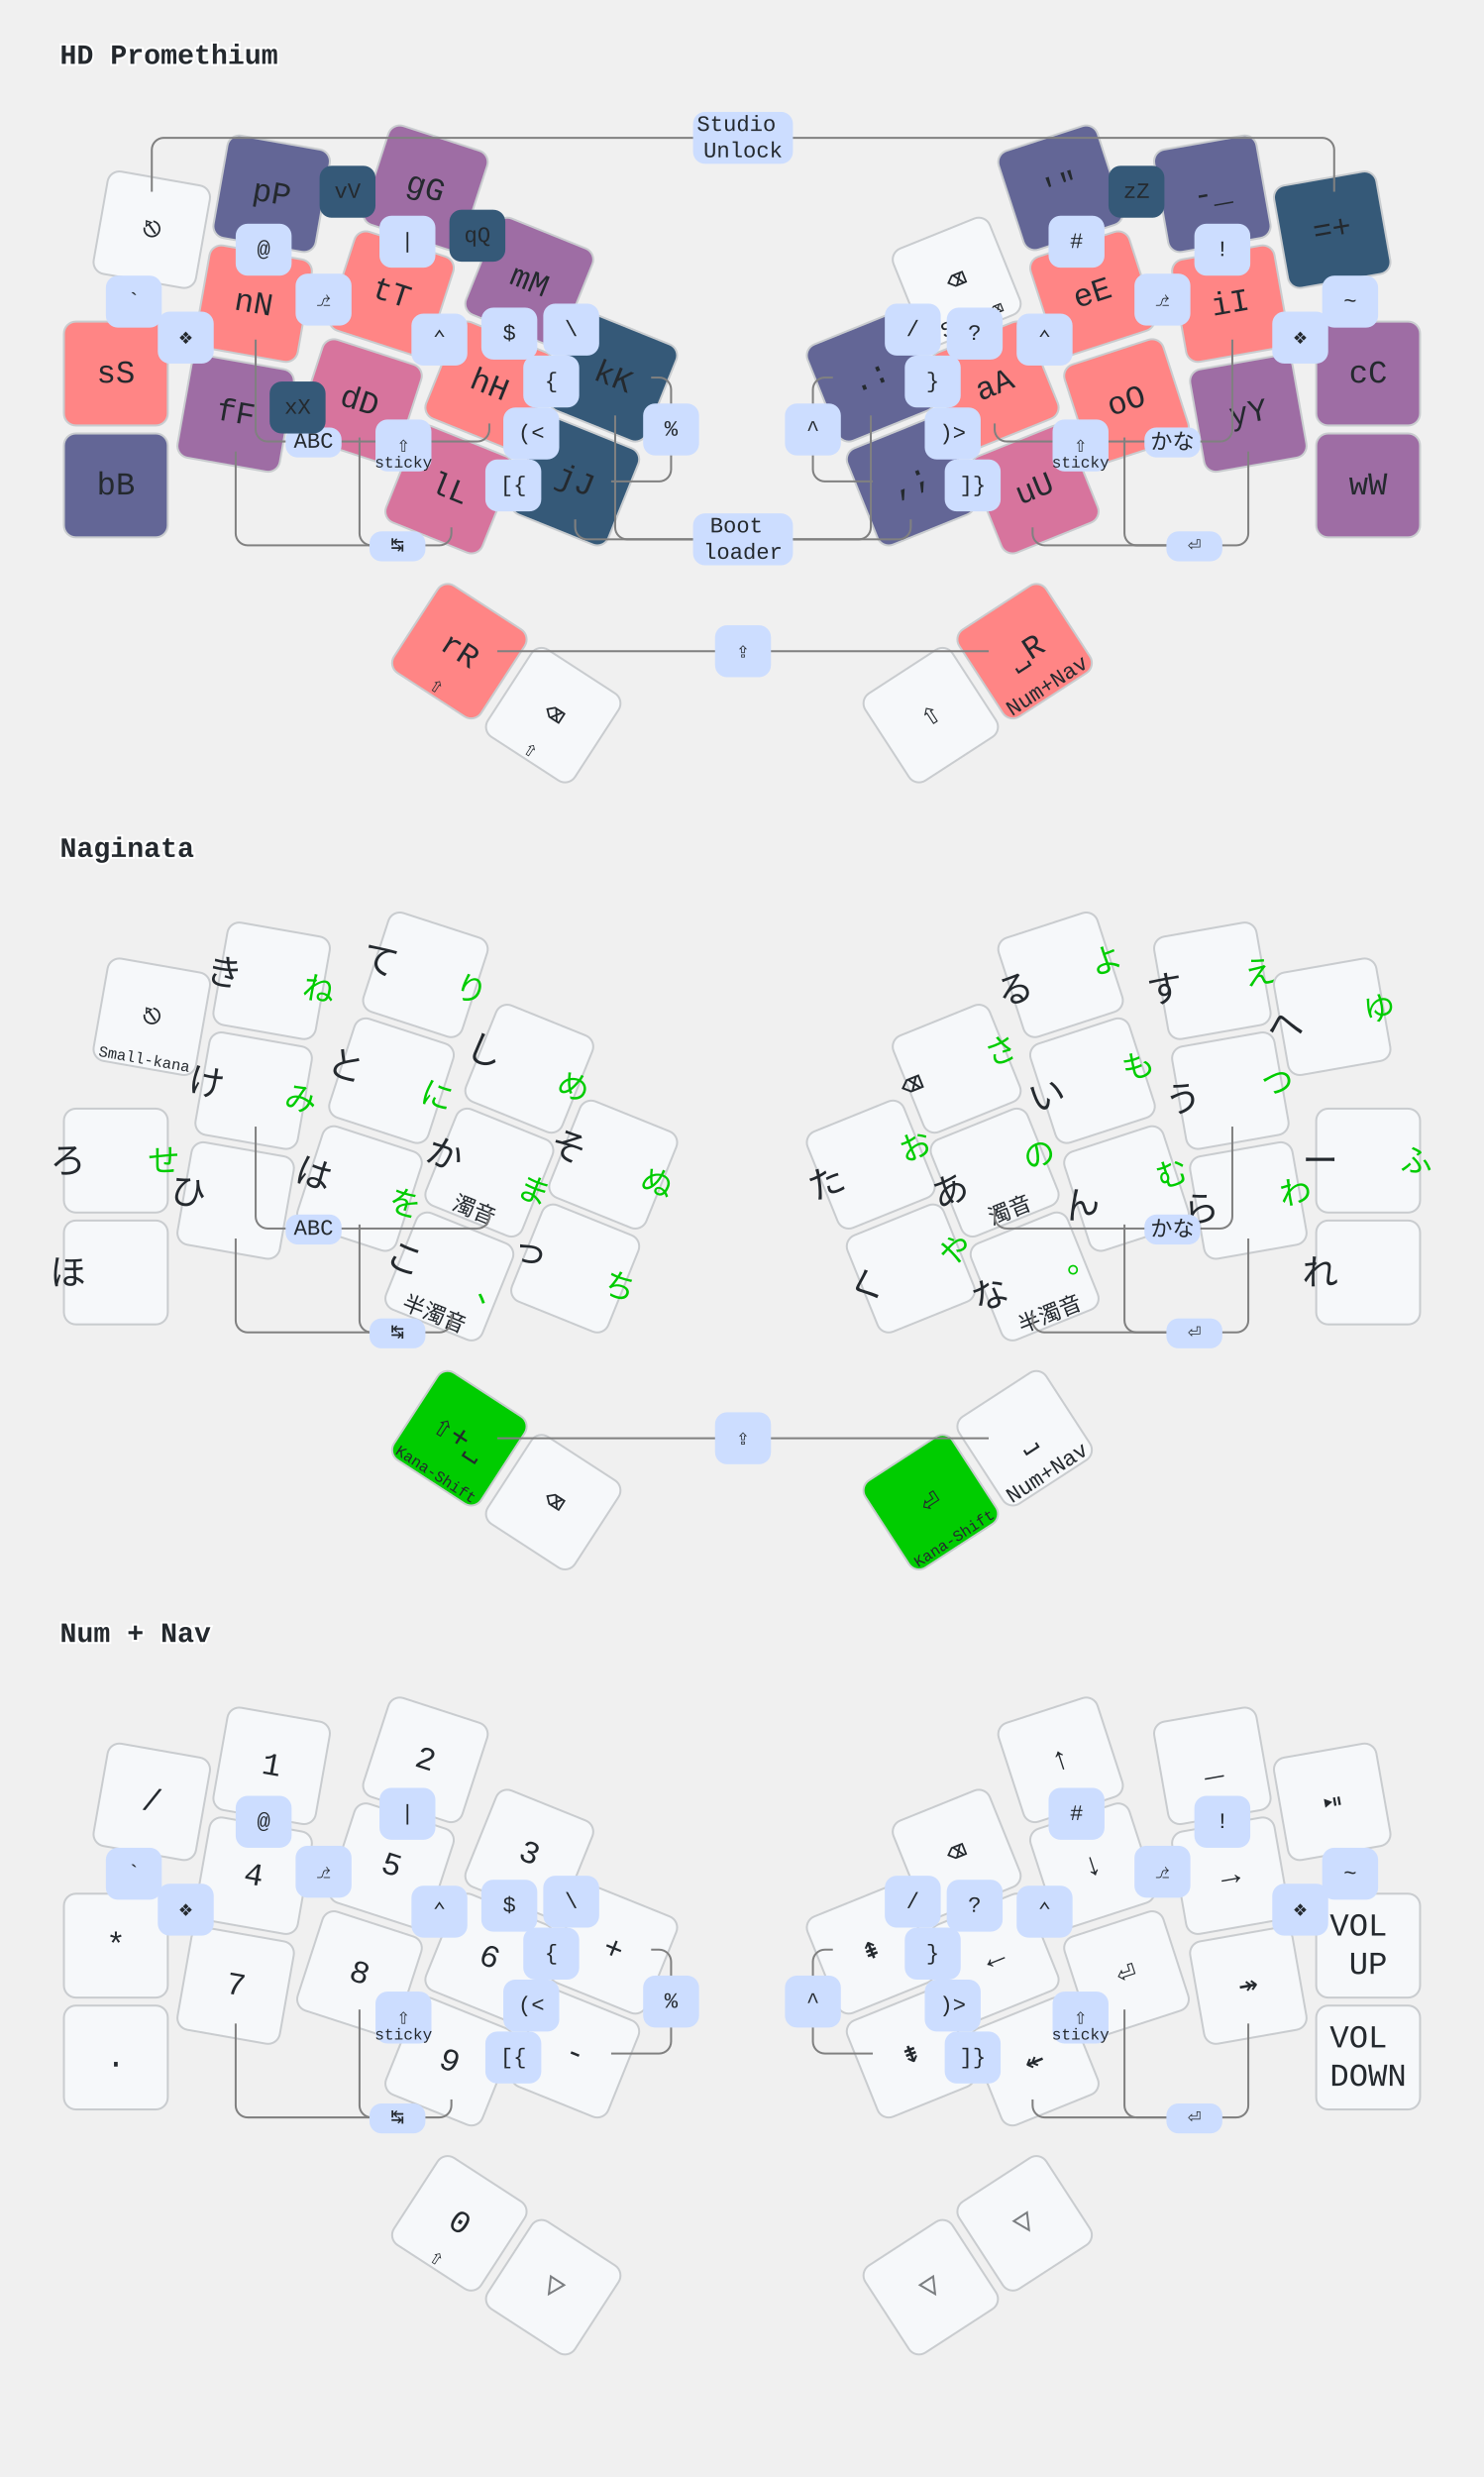
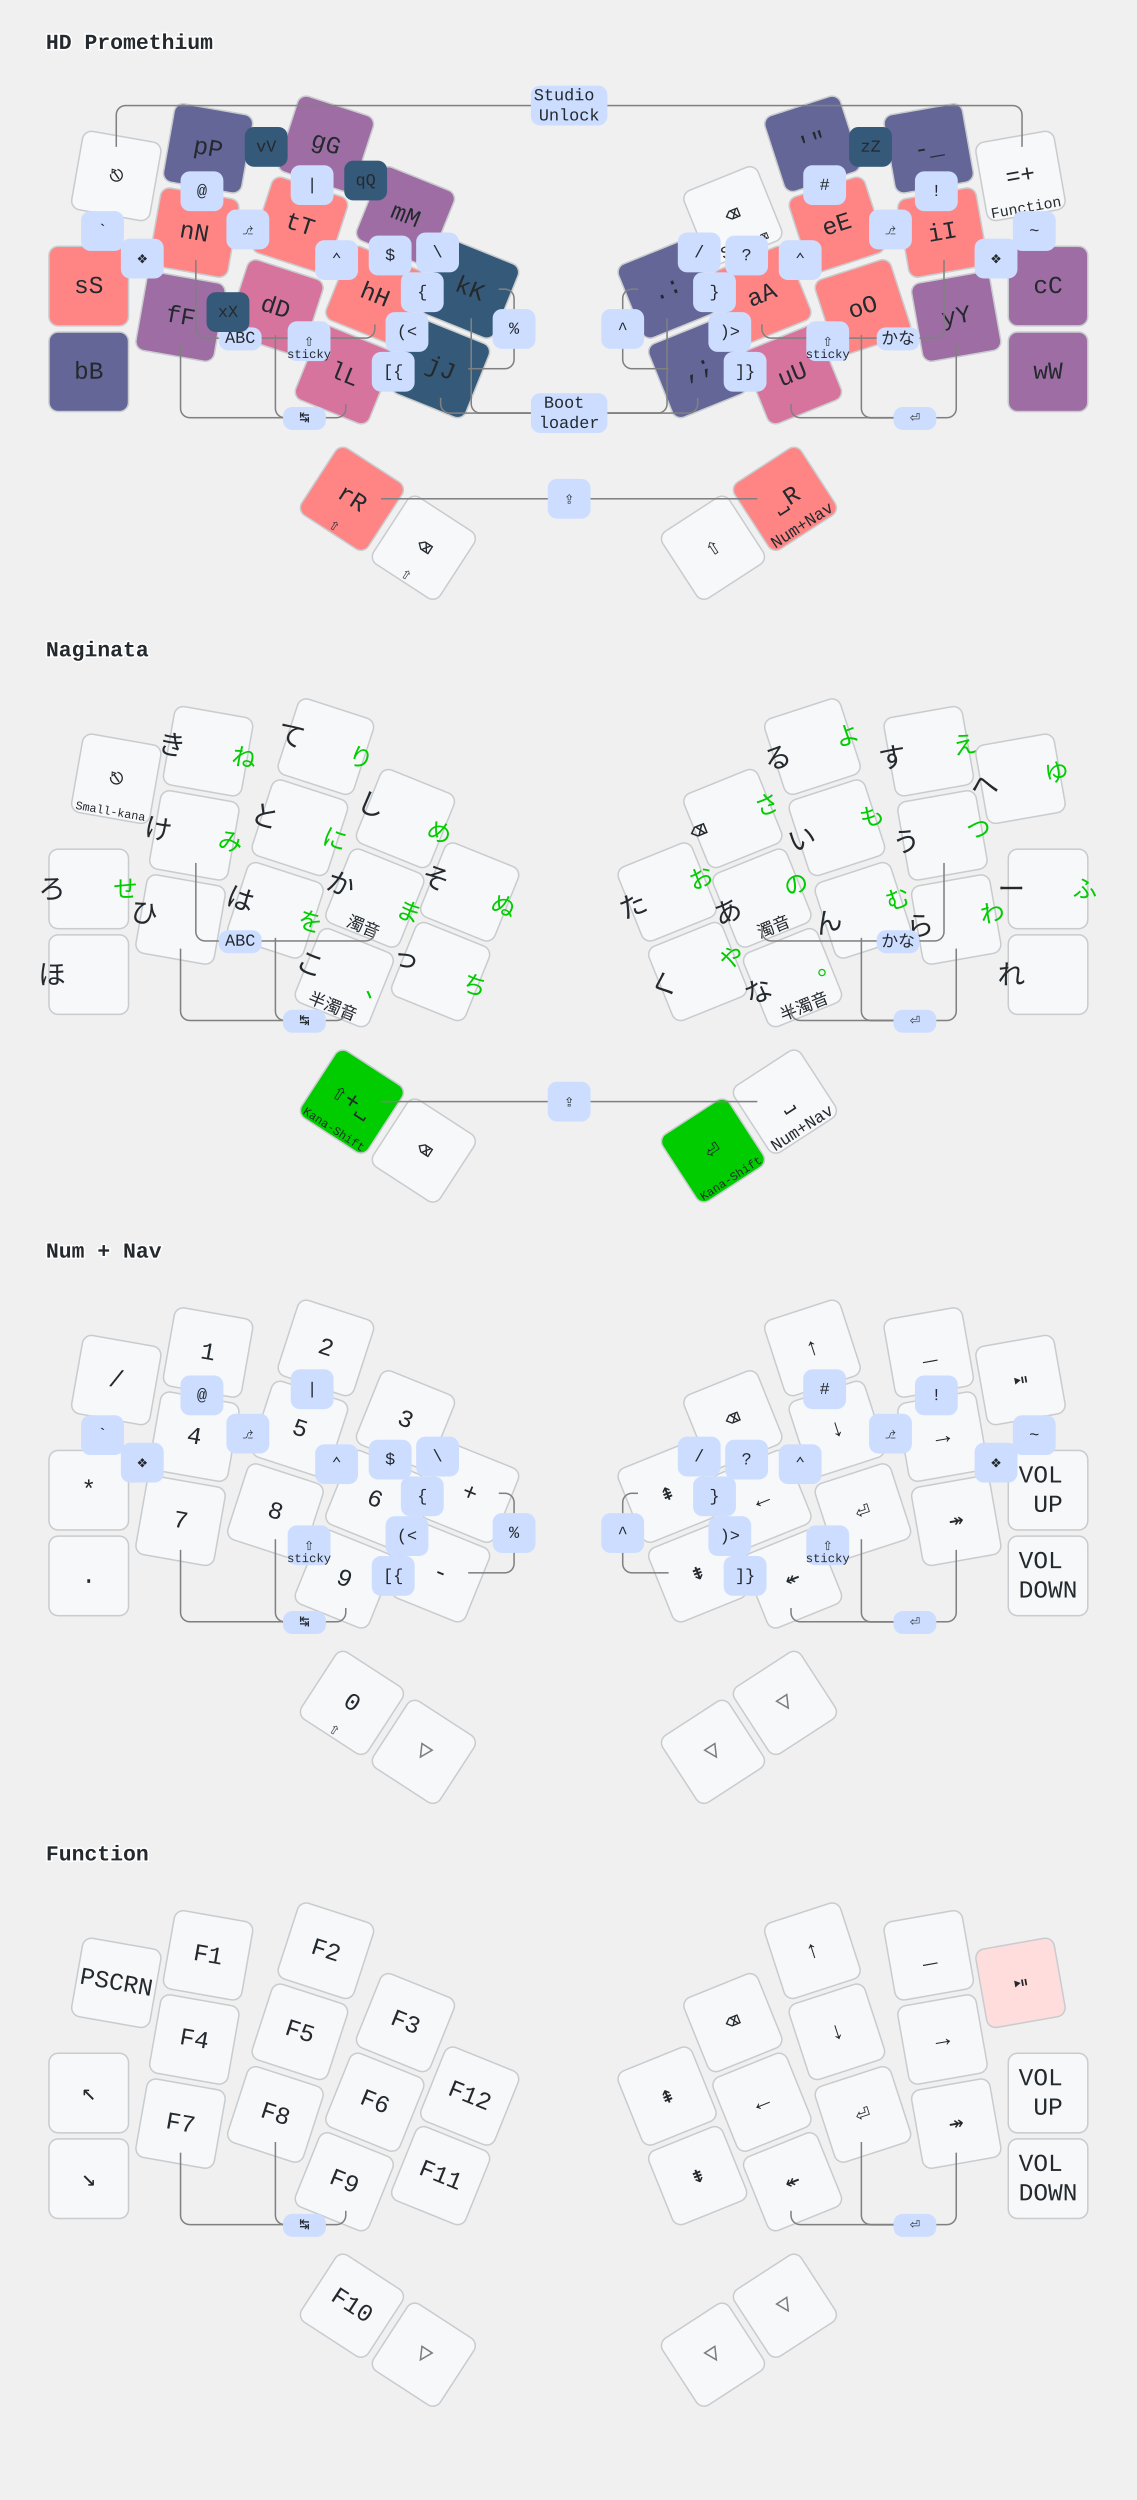
- <svg xmlns="http://www.w3.org/2000/svg" width="743" height="1240" viewBox="0 0 743 1240" class="keymap">
+ <svg xmlns="http://www.w3.org/2000/svg" width="743" height="1634" viewBox="0 0 743 1634" class="keymap">
  <style>/* inherit to force styles through use tags*/
svg path {
    fill: inherit;
}
/* font and background color specifications */
svg.keymap {
    font-family: SFMono-Regular,Consolas,Liberation Mono,Menlo,monospace;
    font-size: 14px;
    font-kerning: normal;
    text-rendering: optimizeLegibility;
    fill: #24292e;
}

/* default key styling */
rect.key {
    fill: #f6f8fa;
    stroke: #c9cccf;
    stroke-width: 1;
}

/* color accent for combo boxes */
rect.combo {
    fill: #cdf;
}

/* color accent for held keys */
rect.held, rect.combo.held {
    fill: #fdd;
}

/* color accent for ghost (optional) keys */
rect.ghost, rect.combo.ghost {
    stroke-dasharray: 4, 4;
    stroke-width: 2;
}

text {
    text-anchor: middle;
    dominant-baseline: middle;
}

/* styling for layer labels */
text.label {
    font-weight: bold;
    text-anchor: start;
    stroke: white;
    stroke-width: 2;
    paint-order: stroke;
}

text.tap {
    font-size: 16px;
}

/* styling for combo tap, and key hold/shifted label text */
text.combo, text.hold, text.shifted {
    font-size: 11px;
}

text.hold {
    text-anchor: middle;
    dominant-baseline: auto;
}

text.shifted {
    text-anchor: middle;
    dominant-baseline: hanging;
}

/* styling for hold/shifted label text in combo box */
text.combo.hold, text.combo.shifted {
    font-size: 8px;
}

/* lighter symbol for transparent keys */
text.trans {
    fill: #7b7e81;
}

/* styling for combo dendrons */
path.combo {
    stroke-width: 1;
    stroke: gray;
    fill: none;
}

/* Start Tabler Icons Cleanup */
/* cannot use height/width with glyphs */
.icon-tabler &gt; path {
    fill: inherit;
    stroke: inherit;
}
/* hide tabler's default box */
.icon-tabler &gt; path[stroke="none"][fill="none"] {
    visibility: collapse;
}

rect.low {
    fill: #355978;
}
rect.medium-low {
    fill: #636696;
}
rect.medium {
    fill: #9E6DA4;
}
rect.medium-high {
    fill: #D7749D;
}
rect.high {
    fill: #FF8585;
}

/* green styling for Naginata kana-shift */
rect.kshift {
    fill: #00CC00;
}
text.left {
    font-size: 18px;
    translate: 16px 7px;
}
text.right {
    fill: #00CC00;
    font-size: 16px;
    translate: -16px -10px;
}
</style>
  <g transform="translate(30, 0)" class="layer-HD Promethium">
    <text x="0" y="28" class="label" id="HD-Promethium">HD Promethium</text>
    <g transform="translate(0, 59)">
      <g transform="translate(46, 56) rotate(10.0)" class="key keypos-0">
        <rect rx="6" ry="6" x="-26" y="-26" width="52" height="52" class="key" />
        <text x="0" y="0" class="key tap">⎋</text>
      </g>
      <g transform="translate(106, 38) rotate(10.0)" class="key medium-low keypos-1">
        <rect rx="6" ry="6" x="-26" y="-26" width="52" height="52" class="key medium-low" />
        <text x="0" y="0" class="key medium-low tap">pP</text>
      </g>
      <g transform="translate(183, 35) rotate(18.0)" class="key medium keypos-2">
        <rect rx="6" ry="6" x="-26" y="-26" width="52" height="52" class="key medium" />
        <text x="0" y="0" class="key medium tap">gG</text>
      </g>
      <g transform="translate(235, 82) rotate(22.0)" class="key medium keypos-3">
        <rect rx="6" ry="6" x="-26" y="-26" width="52" height="52" class="key medium" />
        <text x="0" y="0" class="key medium tap">mM</text>
      </g>
      <g transform="translate(277, 130) rotate(22.0)" class="key low keypos-4">
        <rect rx="6" ry="6" x="-26" y="-26" width="52" height="52" class="key low" />
        <text x="0" y="0" class="key low tap">kK</text>
      </g>
      <g transform="translate(406, 130) rotate(-22.0)" class="key medium-low keypos-5">
        <rect rx="6" ry="6" x="-26" y="-26" width="52" height="52" class="key medium-low" />
        <text x="0" y="0" class="key medium-low tap">.:</text>
      </g>
      <g transform="translate(449, 82) rotate(-22.0)" class="key keypos-6">
        <rect rx="6" ry="6" x="-26" y="-26" width="52" height="52" class="key" />
        <text x="0" y="0" class="key tap">⌫</text>
        <text x="0" y="24" class="key hold">Sft+⌫</text>
      </g>
      <g transform="translate(501, 35) rotate(-18.0)" class="key medium-low keypos-7">
        <rect rx="6" ry="6" x="-26" y="-26" width="52" height="52" class="key medium-low" />
        <text x="0" y="0" class="key medium-low tap">'"</text>
      </g>
      <g transform="translate(577, 38) rotate(-10.0)" class="key medium-low keypos-8">
        <rect rx="6" ry="6" x="-26" y="-26" width="52" height="52" class="key medium-low" />
        <text x="0" y="0" class="key medium-low tap">-_</text>
      </g>
-       <g transform="translate(637, 56) rotate(-10.0)" class="key low keypos-9">
-         <rect rx="6" ry="6" x="-26" y="-26" width="52" height="52" class="key low" />
-         <text x="0" y="0" class="key low tap">=+</text>
+       <g transform="translate(637, 56) rotate(-10.0)" class="key keypos-9">
+         <rect rx="6" ry="6" x="-26" y="-26" width="52" height="52" class="key" />
+         <text x="0" y="0" class="key tap">=+</text>
+         <a href="#Function">
+           <text x="0" y="24" class="key hold layer-activator">
+             <tspan style="font-size: 88%">Function</tspan>
+           </text>
+         </a>
      </g>
      <g transform="translate(28, 128)" class="key high keypos-10">
        <rect rx="6" ry="6" x="-26" y="-26" width="52" height="52" class="key high" />
        <text x="0" y="0" class="key high tap">sS</text>
      </g>
      <g transform="translate(97, 93) rotate(10.0)" class="key high keypos-11">
        <rect rx="6" ry="6" x="-26" y="-26" width="52" height="52" class="key high" />
        <text x="0" y="0" class="key high tap">nN</text>
      </g>
      <g transform="translate(166, 88) rotate(18.0)" class="key high keypos-12">
        <rect rx="6" ry="6" x="-26" y="-26" width="52" height="52" class="key high" />
        <text x="0" y="0" class="key high tap">tT</text>
      </g>
      <g transform="translate(215, 134) rotate(22.0)" class="key high keypos-13">
        <rect rx="6" ry="6" x="-26" y="-26" width="52" height="52" class="key high" />
        <text x="0" y="0" class="key high tap">hH</text>
      </g>
      <g transform="translate(258, 182) rotate(22.0)" class="key low keypos-14">
        <rect rx="6" ry="6" x="-26" y="-26" width="52" height="52" class="key low" />
        <text x="0" y="0" class="key low tap">jJ</text>
      </g>
      <g transform="translate(426, 182) rotate(-22.0)" class="key medium-low keypos-15">
        <rect rx="6" ry="6" x="-26" y="-26" width="52" height="52" class="key medium-low" />
        <text x="0" y="0" class="key medium-low tap">,;</text>
      </g>
      <g transform="translate(468, 134) rotate(-22.0)" class="key high keypos-16">
        <rect rx="6" ry="6" x="-26" y="-26" width="52" height="52" class="key high" />
        <text x="0" y="0" class="key high tap">aA</text>
      </g>
      <g transform="translate(517, 88) rotate(-18.0)" class="key high keypos-17">
        <rect rx="6" ry="6" x="-26" y="-26" width="52" height="52" class="key high" />
        <text x="0" y="0" class="key high tap">eE</text>
      </g>
      <g transform="translate(586, 93) rotate(-10.0)" class="key high keypos-18">
        <rect rx="6" ry="6" x="-26" y="-26" width="52" height="52" class="key high" />
        <text x="0" y="0" class="key high tap">iI</text>
      </g>
      <g transform="translate(655, 128)" class="key medium keypos-19">
        <rect rx="6" ry="6" x="-26" y="-26" width="52" height="52" class="key medium" />
        <text x="0" y="0" class="key medium tap">cC</text>
      </g>
      <g transform="translate(28, 184)" class="key medium-low keypos-20">
        <rect rx="6" ry="6" x="-26" y="-26" width="52" height="52" class="key medium-low" />
        <text x="0" y="0" class="key medium-low tap">bB</text>
      </g>
      <g transform="translate(88, 148) rotate(10.0)" class="key medium keypos-21">
        <rect rx="6" ry="6" x="-26" y="-26" width="52" height="52" class="key medium" />
        <text x="0" y="0" class="key medium tap">fF</text>
      </g>
      <g transform="translate(150, 142) rotate(18.0)" class="key medium-high keypos-22">
        <rect rx="6" ry="6" x="-26" y="-26" width="52" height="52" class="key medium-high" />
        <text x="0" y="0" class="key medium-high tap">dD</text>
      </g>
      <g transform="translate(195, 186) rotate(22.0)" class="key medium-high keypos-23">
        <rect rx="6" ry="6" x="-26" y="-26" width="52" height="52" class="key medium-high" />
        <text x="0" y="0" class="key medium-high tap">lL</text>
      </g>
      <g transform="translate(488, 186) rotate(-22.0)" class="key medium-high keypos-24">
        <rect rx="6" ry="6" x="-26" y="-26" width="52" height="52" class="key medium-high" />
        <text x="0" y="0" class="key medium-high tap">uU</text>
      </g>
      <g transform="translate(534, 142) rotate(-18.0)" class="key high keypos-25">
        <rect rx="6" ry="6" x="-26" y="-26" width="52" height="52" class="key high" />
        <text x="0" y="0" class="key high tap">oO</text>
      </g>
      <g transform="translate(595, 148) rotate(-10.0)" class="key medium keypos-26">
        <rect rx="6" ry="6" x="-26" y="-26" width="52" height="52" class="key medium" />
        <text x="0" y="0" class="key medium tap">yY</text>
      </g>
      <g transform="translate(655, 184)" class="key medium keypos-27">
        <rect rx="6" ry="6" x="-26" y="-26" width="52" height="52" class="key medium" />
        <text x="0" y="0" class="key medium tap">wW</text>
      </g>
      <g transform="translate(200, 267) rotate(33.0)" class="key high keypos-28">
        <rect rx="6" ry="6" x="-26" y="-26" width="52" height="52" class="key high" />
        <text x="0" y="0" class="key high tap">rR</text>
        <text x="0" y="24" class="key high hold">⇧</text>
      </g>
      <g transform="translate(247, 299) rotate(33.0)" class="key keypos-29">
        <rect rx="6" ry="6" x="-26" y="-26" width="52" height="52" class="key" />
        <text x="0" y="0" class="key tap">⌫</text>
        <text x="0" y="24" class="key hold">⇧</text>
      </g>
      <g transform="translate(436, 299) rotate(-33.0)" class="key keypos-30">
        <rect rx="6" ry="6" x="-26" y="-26" width="52" height="52" class="key" />
        <text x="0" y="0" class="key tap">⇧</text>
      </g>
      <g transform="translate(483, 267) rotate(-33.0)" class="key high keypos-31">
        <rect rx="6" ry="6" x="-26" y="-26" width="52" height="52" class="key high" />
        <text x="0" y="0" class="key high tap">⎵R</text>
        <text x="0" y="24" class="key high hold">Num+Nav</text>
      </g>
      <g class="combo combopos-0">
        <path d="M342,10 h-290 a6.0,6.0 0 0 0 -6.0,6.0 v21" class="combo" />
        <path d="M342,10 h290 a6.0,6.0 0 0 1 6.0,6.0 v21" class="combo" />
        <rect rx="6" ry="6" x="317" y="-3" width="50" height="26" class="combo" />
        <text x="342" y="10" class="combo tap">
          <tspan x="342" dy="-0.6em">Studio</tspan>
          <tspan x="342" dy="1.2em">Unlock</tspan>
        </text>
      </g>
      <g class="combo combopos-1">
        <path d="M342,211 h-78 a6.0,6.0 0 0 1 -6.0,-6.0 v-4" class="combo" />
        <path d="M342,211 h78 a6.0,6.0 0 0 0 6.0,-6.0 v-4" class="combo" />
        <path d="M342,211 h-58 a6.0,6.0 0 0 1 -6.0,-6.0 v-56" class="combo" />
        <path d="M342,211 h58 a6.0,6.0 0 0 0 6.0,-6.0 v-56" class="combo" />
        <rect rx="6" ry="6" x="317" y="198" width="50" height="26" class="combo" />
        <text x="342" y="211" class="combo tap">
          <tspan x="342" dy="-0.6em">Boot</tspan>
          <tspan x="342" dy="1.2em">loader</tspan>
        </text>
      </g>
      <g class="combo combopos-2">
        <path d="M557,162 h-83 a6.0,6.0 0 0 1 -6.0,-6.0 v-3" class="combo" />
        <path d="M557,162 h24 a6.0,6.0 0 0 0 6.0,-6.0 v-45" class="combo" />
        <rect rx="6" ry="6" x="543" y="155" width="28" height="15" class="combo" />
        <text x="557" y="162" class="combo tap">かな</text>
      </g>
      <g class="combo combopos-3">
        <path d="M127,162 h82 a6.0,6.0 0 0 0 6.0,-6.0 v-3" class="combo" />
        <path d="M127,162 h-23 a6.0,6.0 0 0 1 -6.0,-6.0 v-45" class="combo" />
        <rect rx="6" ry="6" x="113" y="155" width="28" height="15" class="combo" />
        <text x="127" y="162" class="combo tap">ABC</text>
      </g>
      <g class="combo combopos-4">
        <path d="M169,214 h21 a6.0,6.0 0 0 0 6.0,-6.0 v-3" class="combo" />
        <path d="M169,214 h-13 a6.0,6.0 0 0 1 -6.0,-6.0 v-48" class="combo" />
        <path d="M169,214 h-75 a6.0,6.0 0 0 1 -6.0,-6.0 v-41" class="combo" />
        <rect rx="6" ry="6" x="155" y="207" width="28" height="15" class="combo" />
        <text x="169" y="214" class="combo tap">↹</text>
      </g>
      <g class="combo combopos-5">
        <path d="M568,214 h-75 a6.0,6.0 0 0 1 -6.0,-6.0 v-3" class="combo" />
        <path d="M568,214 h-29 a6.0,6.0 0 0 1 -6.0,-6.0 v-48" class="combo" />
        <path d="M568,214 h21 a6.0,6.0 0 0 0 6.0,-6.0 v-41" class="combo" />
        <rect rx="6" ry="6" x="554" y="207" width="28" height="15" class="combo" />
        <text x="568" y="214" class="combo tap">⏎</text>
      </g>
      <g class="combo combopos-6">
        <rect rx="6" ry="6" x="49" y="97" width="28" height="26" class="combo" />
        <text x="63" y="110" class="combo tap">❖</text>
      </g>
      <g class="combo combopos-7">
        <rect rx="6" ry="6" x="607" y="97" width="28" height="26" class="combo" />
        <text x="621" y="110" class="combo tap">❖</text>
      </g>
      <g class="combo combopos-8">
        <rect rx="6" ry="6" x="118" y="78" width="28" height="26" class="combo" />
        <text x="132" y="91" class="combo tap">⎇</text>
      </g>
      <g class="combo combopos-9">
        <rect rx="6" ry="6" x="538" y="78" width="28" height="26" class="combo" />
        <text x="552" y="91" class="combo tap">⎇</text>
      </g>
      <g class="combo combopos-10">
        <rect rx="6" ry="6" x="176" y="98" width="28" height="26" class="combo" />
        <text x="190" y="111" class="combo tap">⌃</text>
      </g>
      <g class="combo combopos-11">
        <rect rx="6" ry="6" x="479" y="98" width="28" height="26" class="combo" />
        <text x="493" y="111" class="combo tap">⌃</text>
      </g>
      <g class="combo combopos-18">
        <rect rx="6" ry="6" x="158" y="151" width="28" height="26" class="combo" />
        <text x="172" y="164" class="combo tap">⇧</text>
        <text x="172" y="175" class="combo hold">sticky</text>
      </g>
      <g class="combo combopos-19">
        <rect rx="6" ry="6" x="497" y="151" width="28" height="26" class="combo" />
        <text x="511" y="164" class="combo tap">⇧</text>
        <text x="511" y="175" class="combo hold">sticky</text>
      </g>
      <g class="combo low combopos-20">
        <rect rx="6" ry="6" x="195" y="46" width="28" height="26" class="combo low" />
        <text x="209" y="59" class="combo low tap">qQ</text>
      </g>
      <g class="combo low combopos-21">
        <rect rx="6" ry="6" x="525" y="24" width="28" height="26" class="combo low" />
        <text x="539" y="37" class="combo low tap">zZ</text>
      </g>
      <g class="combo low combopos-22">
        <rect rx="6" ry="6" x="130" y="24" width="28" height="26" class="combo low" />
        <text x="144" y="37" class="combo low tap">vV</text>
      </g>
      <g class="combo low combopos-23">
        <rect rx="6" ry="6" x="105" y="132" width="28" height="26" class="combo low" />
        <text x="119" y="145" class="combo low tap">xX</text>
      </g>
      <g class="combo combopos-24">
        <path d="M342,267 l-123,0" class="combo" />
        <path d="M342,267 l123,0" class="combo" />
        <rect rx="6" ry="6" x="328" y="254" width="28" height="26" class="combo" />
        <text x="342" y="267" class="combo tap">⇪</text>
      </g>
      <g class="combo combopos-26">
        <rect rx="6" ry="6" x="23" y="79" width="28" height="26" class="combo" />
        <text x="37" y="92" class="combo tap">`</text>
      </g>
      <g class="combo combopos-27">
        <rect rx="6" ry="6" x="88" y="53" width="28" height="26" class="combo" />
        <text x="102" y="66" class="combo tap">@</text>
      </g>
      <g class="combo combopos-28">
        <rect rx="6" ry="6" x="160" y="49" width="28" height="26" class="combo" />
        <text x="174" y="62" class="combo tap">|</text>
      </g>
      <g class="combo combopos-29">
        <rect rx="6" ry="6" x="211" y="95" width="28" height="26" class="combo" />
        <text x="225" y="108" class="combo tap">$</text>
      </g>
      <g class="combo combopos-30">
        <rect rx="6" ry="6" x="242" y="93" width="28" height="26" class="combo" />
        <text x="256" y="106" class="combo tap">\</text>
      </g>
      <g class="combo combopos-31">
        <path d="M306,156 v-20 a6.0,6.0 0 0 0 -6.0,-6.0 h-4" class="combo" />
        <path d="M306,156 v20 a6.0,6.0 0 0 1 -6.0,6.0 h-24" class="combo" />
        <rect rx="6" ry="6" x="292" y="143" width="28" height="26" class="combo" />
        <text x="306" y="156" class="combo tap">%</text>
      </g>
      <g class="combo combopos-32">
        <rect rx="6" ry="6" x="413" y="93" width="28" height="26" class="combo" />
        <text x="427" y="106" class="combo tap">/</text>
      </g>
      <g class="combo combopos-33">
        <path d="M377,156 v-20 a6.0,6.0 0 0 1 6.0,-6.0 h4" class="combo" />
        <path d="M377,156 v20 a6.0,6.0 0 0 0 6.0,6.0 h24" class="combo" />
        <rect rx="6" ry="6" x="363" y="143" width="28" height="26" class="combo" />
        <text x="377" y="156" class="combo tap">^</text>
      </g>
      <g class="combo combopos-34">
        <rect rx="6" ry="6" x="444" y="95" width="28" height="26" class="combo" />
        <text x="458" y="108" class="combo tap">?</text>
      </g>
      <g class="combo combopos-35">
        <rect rx="6" ry="6" x="495" y="49" width="28" height="26" class="combo" />
        <text x="509" y="62" class="combo tap">#</text>
      </g>
      <g class="combo combopos-36">
        <rect rx="6" ry="6" x="568" y="53" width="28" height="26" class="combo" />
        <text x="582" y="66" class="combo tap">!</text>
      </g>
      <g class="combo combopos-37">
        <rect rx="6" ry="6" x="632" y="79" width="28" height="26" class="combo" />
        <text x="646" y="92" class="combo tap">~</text>
      </g>
      <g class="combo combopos-38">
        <rect rx="6" ry="6" x="232" y="119" width="28" height="26" class="combo" />
        <text x="246" y="132" class="combo tap">{</text>
      </g>
      <g class="combo combopos-39">
        <rect rx="6" ry="6" x="423" y="119" width="28" height="26" class="combo" />
        <text x="437" y="132" class="combo tap">}</text>
      </g>
      <g class="combo combopos-40">
        <rect rx="6" ry="6" x="222" y="145" width="28" height="26" class="combo" />
        <text x="236" y="158" class="combo tap">(&lt;</text>
      </g>
      <g class="combo combopos-41">
        <rect rx="6" ry="6" x="433" y="145" width="28" height="26" class="combo" />
        <text x="447" y="158" class="combo tap">)&gt;</text>
      </g>
      <g class="combo combopos-42">
        <rect rx="6" ry="6" x="213" y="171" width="28" height="26" class="combo" />
        <text x="227" y="184" class="combo tap">[{</text>
      </g>
      <g class="combo combopos-43">
        <rect rx="6" ry="6" x="443" y="171" width="28" height="26" class="combo" />
        <text x="457" y="184" class="combo tap">]}</text>
      </g>
    </g>
  </g>
  <g transform="translate(30, 397)" class="layer-Naginata">
    <text x="0" y="28" class="label" id="Naginata">Naginata</text>
    <g transform="translate(0, 56)">
      <g transform="translate(46, 56) rotate(10.0)" class="key keypos-0">
        <rect rx="6" ry="6" x="-26" y="-26" width="52" height="52" class="key" />
        <text x="0" y="0" class="key tap">⎋</text>
        <text x="0" y="24" class="key hold">
          <tspan style="font-size: 70%">Small-kana</tspan>
        </text>
      </g>
      <g transform="translate(106, 38) rotate(10.0)" class="key keypos-1">
        <rect rx="6" ry="6" x="-26" y="-26" width="52" height="52" class="key" />
        <text x="-24" y="0" class="key left">き</text>
        <text x="24" y="0" class="key right">ね</text>
      </g>
      <g transform="translate(183, 35) rotate(18.0)" class="key keypos-2">
        <rect rx="6" ry="6" x="-26" y="-26" width="52" height="52" class="key" />
        <text x="-24" y="0" class="key left">て</text>
        <text x="24" y="0" class="key right">り</text>
      </g>
      <g transform="translate(235, 82) rotate(22.0)" class="key keypos-3">
        <rect rx="6" ry="6" x="-26" y="-26" width="52" height="52" class="key" />
        <text x="-24" y="0" class="key left">し</text>
        <text x="24" y="0" class="key right">め</text>
      </g>
      <g transform="translate(277, 130) rotate(22.0)" class="key keypos-4">
        <rect rx="6" ry="6" x="-26" y="-26" width="52" height="52" class="key" />
        <text x="-24" y="0" class="key left">そ</text>
        <text x="24" y="0" class="key right">ぬ</text>
      </g>
      <g transform="translate(406, 130) rotate(-22.0)" class="key keypos-5">
        <rect rx="6" ry="6" x="-26" y="-26" width="52" height="52" class="key" />
        <text x="-24" y="0" class="key left">た</text>
        <text x="24" y="0" class="key right">お</text>
      </g>
      <g transform="translate(449, 82) rotate(-22.0)" class="key keypos-6">
        <rect rx="6" ry="6" x="-26" y="-26" width="52" height="52" class="key" />
        <text x="-24" y="0" class="key left">⌫</text>
        <text x="24" y="0" class="key right">さ</text>
      </g>
      <g transform="translate(501, 35) rotate(-18.0)" class="key keypos-7">
        <rect rx="6" ry="6" x="-26" y="-26" width="52" height="52" class="key" />
        <text x="-24" y="0" class="key left">る</text>
        <text x="24" y="0" class="key right">よ</text>
      </g>
      <g transform="translate(577, 38) rotate(-10.0)" class="key keypos-8">
        <rect rx="6" ry="6" x="-26" y="-26" width="52" height="52" class="key" />
        <text x="-24" y="0" class="key left">す</text>
        <text x="24" y="0" class="key right">え</text>
      </g>
      <g transform="translate(637, 56) rotate(-10.0)" class="key keypos-9">
        <rect rx="6" ry="6" x="-26" y="-26" width="52" height="52" class="key" />
        <text x="-24" y="0" class="key left">へ</text>
        <text x="24" y="0" class="key right">ゆ</text>
      </g>
      <g transform="translate(28, 128)" class="key keypos-10">
        <rect rx="6" ry="6" x="-26" y="-26" width="52" height="52" class="key" />
        <text x="-24" y="0" class="key left">ろ</text>
        <text x="24" y="0" class="key right">せ</text>
      </g>
      <g transform="translate(97, 93) rotate(10.0)" class="key keypos-11">
        <rect rx="6" ry="6" x="-26" y="-26" width="52" height="52" class="key" />
        <text x="-24" y="0" class="key left">け</text>
        <text x="24" y="0" class="key right">み</text>
      </g>
      <g transform="translate(166, 88) rotate(18.0)" class="key keypos-12">
        <rect rx="6" ry="6" x="-26" y="-26" width="52" height="52" class="key" />
        <text x="-24" y="0" class="key left">と</text>
        <text x="24" y="0" class="key right">に</text>
      </g>
      <g transform="translate(215, 134) rotate(22.0)" class="key keypos-13">
        <rect rx="6" ry="6" x="-26" y="-26" width="52" height="52" class="key" />
        <text x="0" y="24" class="key hold">濁音</text>
        <text x="-24" y="0" class="key left">か</text>
        <text x="24" y="0" class="key right">ま</text>
      </g>
      <g transform="translate(258, 182) rotate(22.0)" class="key keypos-14">
        <rect rx="6" ry="6" x="-26" y="-26" width="52" height="52" class="key" />
        <text x="-24" y="0" class="key left">っ</text>
        <text x="24" y="0" class="key right">ち</text>
      </g>
      <g transform="translate(426, 182) rotate(-22.0)" class="key keypos-15">
        <rect rx="6" ry="6" x="-26" y="-26" width="52" height="52" class="key" />
        <text x="-24" y="0" class="key left">く</text>
        <text x="24" y="0" class="key right">や</text>
      </g>
      <g transform="translate(468, 134) rotate(-22.0)" class="key keypos-16">
        <rect rx="6" ry="6" x="-26" y="-26" width="52" height="52" class="key" />
        <text x="0" y="24" class="key hold">濁音</text>
        <text x="-24" y="0" class="key left">あ</text>
        <text x="24" y="0" class="key right">の</text>
      </g>
      <g transform="translate(517, 88) rotate(-18.0)" class="key keypos-17">
        <rect rx="6" ry="6" x="-26" y="-26" width="52" height="52" class="key" />
        <text x="-24" y="0" class="key left">い</text>
        <text x="24" y="0" class="key right">も</text>
      </g>
      <g transform="translate(586, 93) rotate(-10.0)" class="key keypos-18">
        <rect rx="6" ry="6" x="-26" y="-26" width="52" height="52" class="key" />
        <text x="-24" y="0" class="key left">う</text>
        <text x="24" y="0" class="key right">つ</text>
      </g>
      <g transform="translate(655, 128)" class="key keypos-19">
        <rect rx="6" ry="6" x="-26" y="-26" width="52" height="52" class="key" />
        <text x="-24" y="0" class="key left">ー</text>
        <text x="24" y="0" class="key right">ふ</text>
      </g>
      <g transform="translate(28, 184)" class="key keypos-20">
        <rect rx="6" ry="6" x="-26" y="-26" width="52" height="52" class="key" />
        <text x="-24" y="0" class="key left">ほ</text>
      </g>
      <g transform="translate(88, 148) rotate(10.0)" class="key keypos-21">
        <rect rx="6" ry="6" x="-26" y="-26" width="52" height="52" class="key" />
        <text x="-24" y="0" class="key left">ひ</text>
      </g>
      <g transform="translate(150, 142) rotate(18.0)" class="key keypos-22">
        <rect rx="6" ry="6" x="-26" y="-26" width="52" height="52" class="key" />
        <text x="-24" y="0" class="key left">は</text>
        <text x="24" y="0" class="key right">を</text>
      </g>
      <g transform="translate(195, 186) rotate(22.0)" class="key keypos-23">
        <rect rx="6" ry="6" x="-26" y="-26" width="52" height="52" class="key" />
        <text x="0" y="24" class="key hold">半濁音</text>
        <text x="-24" y="0" class="key left">こ</text>
        <text x="24" y="0" class="key right">、</text>
      </g>
      <g transform="translate(488, 186) rotate(-22.0)" class="key keypos-24">
        <rect rx="6" ry="6" x="-26" y="-26" width="52" height="52" class="key" />
        <text x="0" y="24" class="key hold">半濁音</text>
        <text x="-24" y="0" class="key left">な</text>
        <text x="24" y="0" class="key right">。</text>
      </g>
      <g transform="translate(534, 142) rotate(-18.0)" class="key keypos-25">
        <rect rx="6" ry="6" x="-26" y="-26" width="52" height="52" class="key" />
        <text x="-24" y="0" class="key left">ん</text>
        <text x="24" y="0" class="key right">む</text>
      </g>
      <g transform="translate(595, 148) rotate(-10.0)" class="key keypos-26">
        <rect rx="6" ry="6" x="-26" y="-26" width="52" height="52" class="key" />
        <text x="-24" y="0" class="key left">ら</text>
        <text x="24" y="0" class="key right">わ</text>
      </g>
      <g transform="translate(655, 184)" class="key keypos-27">
        <rect rx="6" ry="6" x="-26" y="-26" width="52" height="52" class="key" />
        <text x="-24" y="0" class="key left">れ</text>
      </g>
      <g transform="translate(200, 267) rotate(33.0)" class="key kshift keypos-28">
        <rect rx="6" ry="6" x="-26" y="-26" width="52" height="52" class="key kshift" />
        <text x="0" y="0" class="key kshift tap">⇧+⎵</text>
        <text x="0" y="24" class="key kshift hold">
          <tspan style="font-size: 70%">Kana-Shift</tspan>
        </text>
      </g>
      <g transform="translate(247, 299) rotate(33.0)" class="key keypos-29">
        <rect rx="6" ry="6" x="-26" y="-26" width="52" height="52" class="key" />
        <text x="0" y="0" class="key tap">⌫</text>
      </g>
      <g transform="translate(436, 299) rotate(-33.0)" class="key kshift keypos-30">
        <rect rx="6" ry="6" x="-26" y="-26" width="52" height="52" class="key kshift" />
        <text x="0" y="0" class="key kshift tap">⏎</text>
        <text x="0" y="24" class="key kshift hold">
          <tspan style="font-size: 70%">Kana-Shift</tspan>
        </text>
      </g>
      <g transform="translate(483, 267) rotate(-33.0)" class="key keypos-31">
        <rect rx="6" ry="6" x="-26" y="-26" width="52" height="52" class="key" />
        <text x="0" y="0" class="key tap">⎵</text>
        <text x="0" y="24" class="key hold">Num+Nav</text>
      </g>
      <g class="combo combopos-0">
        <path d="M557,162 h-83 a6.0,6.0 0 0 1 -6.0,-6.0 v-3" class="combo" />
        <path d="M557,162 h24 a6.0,6.0 0 0 0 6.0,-6.0 v-45" class="combo" />
        <rect rx="6" ry="6" x="543" y="155" width="28" height="15" class="combo" />
        <text x="557" y="162" class="combo tap">かな</text>
      </g>
      <g class="combo combopos-1">
        <path d="M127,162 h82 a6.0,6.0 0 0 0 6.0,-6.0 v-3" class="combo" />
        <path d="M127,162 h-23 a6.0,6.0 0 0 1 -6.0,-6.0 v-45" class="combo" />
        <rect rx="6" ry="6" x="113" y="155" width="28" height="15" class="combo" />
        <text x="127" y="162" class="combo tap">ABC</text>
      </g>
      <g class="combo combopos-2">
        <path d="M169,214 h21 a6.0,6.0 0 0 0 6.0,-6.0 v-3" class="combo" />
        <path d="M169,214 h-13 a6.0,6.0 0 0 1 -6.0,-6.0 v-48" class="combo" />
        <path d="M169,214 h-75 a6.0,6.0 0 0 1 -6.0,-6.0 v-41" class="combo" />
        <rect rx="6" ry="6" x="155" y="207" width="28" height="15" class="combo" />
        <text x="169" y="214" class="combo tap">↹</text>
      </g>
      <g class="combo combopos-3">
        <path d="M568,214 h-75 a6.0,6.0 0 0 1 -6.0,-6.0 v-3" class="combo" />
        <path d="M568,214 h-29 a6.0,6.0 0 0 1 -6.0,-6.0 v-48" class="combo" />
        <path d="M568,214 h21 a6.0,6.0 0 0 0 6.0,-6.0 v-41" class="combo" />
        <rect rx="6" ry="6" x="554" y="207" width="28" height="15" class="combo" />
        <text x="568" y="214" class="combo tap">⏎</text>
      </g>
      <g class="combo combopos-4">
        <path d="M342,267 l-123,0" class="combo" />
        <path d="M342,267 l123,0" class="combo" />
        <rect rx="6" ry="6" x="328" y="254" width="28" height="26" class="combo" />
        <text x="342" y="267" class="combo tap">⇪</text>
      </g>
    </g>
  </g>
  <g transform="translate(30, 790)" class="layer-Num + Nav">
    <text x="0" y="28" class="label" id="Num--Nav">Num + Nav</text>
    <g transform="translate(0, 56)">
      <g transform="translate(46, 56) rotate(10.0)" class="key keypos-0">
        <rect rx="6" ry="6" x="-26" y="-26" width="52" height="52" class="key" />
        <text x="0" y="0" class="key tap">/</text>
      </g>
      <g transform="translate(106, 38) rotate(10.0)" class="key keypos-1">
        <rect rx="6" ry="6" x="-26" y="-26" width="52" height="52" class="key" />
        <text x="0" y="0" class="key tap">1</text>
      </g>
      <g transform="translate(183, 35) rotate(18.0)" class="key keypos-2">
        <rect rx="6" ry="6" x="-26" y="-26" width="52" height="52" class="key" />
        <text x="0" y="0" class="key tap">2</text>
      </g>
      <g transform="translate(235, 82) rotate(22.0)" class="key keypos-3">
        <rect rx="6" ry="6" x="-26" y="-26" width="52" height="52" class="key" />
        <text x="0" y="0" class="key tap">3</text>
      </g>
      <g transform="translate(277, 130) rotate(22.0)" class="key keypos-4">
        <rect rx="6" ry="6" x="-26" y="-26" width="52" height="52" class="key" />
        <text x="0" y="0" class="key tap">+</text>
      </g>
      <g transform="translate(406, 130) rotate(-22.0)" class="key keypos-5">
        <rect rx="6" ry="6" x="-26" y="-26" width="52" height="52" class="key" />
        <text x="0" y="0" class="key tap">⇞</text>
      </g>
      <g transform="translate(449, 82) rotate(-22.0)" class="key keypos-6">
        <rect rx="6" ry="6" x="-26" y="-26" width="52" height="52" class="key" />
        <text x="0" y="0" class="key tap">⌫</text>
      </g>
      <g transform="translate(501, 35) rotate(-18.0)" class="key keypos-7">
        <rect rx="6" ry="6" x="-26" y="-26" width="52" height="52" class="key" />
        <text x="0" y="0" class="key tap">↑</text>
      </g>
      <g transform="translate(577, 38) rotate(-10.0)" class="key keypos-8">
        <rect rx="6" ry="6" x="-26" y="-26" width="52" height="52" class="key" />
        <text x="0" y="0" class="key tap">_</text>
      </g>
      <g transform="translate(637, 56) rotate(-10.0)" class="key keypos-9">
        <rect rx="6" ry="6" x="-26" y="-26" width="52" height="52" class="key" />
        <text x="0" y="0" class="key tap">⏯</text>
      </g>
      <g transform="translate(28, 128)" class="key keypos-10">
        <rect rx="6" ry="6" x="-26" y="-26" width="52" height="52" class="key" />
        <text x="0" y="0" class="key tap">*</text>
      </g>
      <g transform="translate(97, 93) rotate(10.0)" class="key keypos-11">
        <rect rx="6" ry="6" x="-26" y="-26" width="52" height="52" class="key" />
        <text x="0" y="0" class="key tap">4</text>
      </g>
      <g transform="translate(166, 88) rotate(18.0)" class="key keypos-12">
        <rect rx="6" ry="6" x="-26" y="-26" width="52" height="52" class="key" />
        <text x="0" y="0" class="key tap">5</text>
      </g>
      <g transform="translate(215, 134) rotate(22.0)" class="key keypos-13">
        <rect rx="6" ry="6" x="-26" y="-26" width="52" height="52" class="key" />
        <text x="0" y="0" class="key tap">6</text>
      </g>
      <g transform="translate(258, 182) rotate(22.0)" class="key keypos-14">
        <rect rx="6" ry="6" x="-26" y="-26" width="52" height="52" class="key" />
        <text x="0" y="0" class="key tap">-</text>
      </g>
      <g transform="translate(426, 182) rotate(-22.0)" class="key keypos-15">
        <rect rx="6" ry="6" x="-26" y="-26" width="52" height="52" class="key" />
        <text x="0" y="0" class="key tap">⇟</text>
      </g>
      <g transform="translate(468, 134) rotate(-22.0)" class="key keypos-16">
        <rect rx="6" ry="6" x="-26" y="-26" width="52" height="52" class="key" />
        <text x="0" y="0" class="key tap">←</text>
      </g>
      <g transform="translate(517, 88) rotate(-18.0)" class="key keypos-17">
        <rect rx="6" ry="6" x="-26" y="-26" width="52" height="52" class="key" />
        <text x="0" y="0" class="key tap">↓</text>
      </g>
      <g transform="translate(586, 93) rotate(-10.0)" class="key keypos-18">
        <rect rx="6" ry="6" x="-26" y="-26" width="52" height="52" class="key" />
        <text x="0" y="0" class="key tap">→</text>
      </g>
      <g transform="translate(655, 128)" class="key keypos-19">
        <rect rx="6" ry="6" x="-26" y="-26" width="52" height="52" class="key" />
        <text x="0" y="0" class="key tap">
          <tspan x="0" dy="-0.6em">VOL</tspan>
          <tspan x="0" dy="1.2em">UP</tspan>
        </text>
      </g>
      <g transform="translate(28, 184)" class="key keypos-20">
        <rect rx="6" ry="6" x="-26" y="-26" width="52" height="52" class="key" />
        <text x="0" y="0" class="key tap">.</text>
      </g>
      <g transform="translate(88, 148) rotate(10.0)" class="key keypos-21">
        <rect rx="6" ry="6" x="-26" y="-26" width="52" height="52" class="key" />
        <text x="0" y="0" class="key tap">7</text>
      </g>
      <g transform="translate(150, 142) rotate(18.0)" class="key keypos-22">
        <rect rx="6" ry="6" x="-26" y="-26" width="52" height="52" class="key" />
        <text x="0" y="0" class="key tap">8</text>
      </g>
      <g transform="translate(195, 186) rotate(22.0)" class="key keypos-23">
        <rect rx="6" ry="6" x="-26" y="-26" width="52" height="52" class="key" />
        <text x="0" y="0" class="key tap">9</text>
      </g>
      <g transform="translate(488, 186) rotate(-22.0)" class="key keypos-24">
        <rect rx="6" ry="6" x="-26" y="-26" width="52" height="52" class="key" />
        <text x="0" y="0" class="key tap">↞</text>
      </g>
      <g transform="translate(534, 142) rotate(-18.0)" class="key keypos-25">
        <rect rx="6" ry="6" x="-26" y="-26" width="52" height="52" class="key" />
        <text x="0" y="0" class="key tap">⏎</text>
      </g>
      <g transform="translate(595, 148) rotate(-10.0)" class="key keypos-26">
        <rect rx="6" ry="6" x="-26" y="-26" width="52" height="52" class="key" />
        <text x="0" y="0" class="key tap">↠</text>
      </g>
      <g transform="translate(655, 184)" class="key keypos-27">
        <rect rx="6" ry="6" x="-26" y="-26" width="52" height="52" class="key" />
        <text x="0" y="0" class="key tap">
          <tspan x="0" dy="-0.6em">VOL</tspan>
          <tspan x="0" dy="1.2em">DOWN</tspan>
        </text>
      </g>
      <g transform="translate(200, 267) rotate(33.0)" class="key keypos-28">
        <rect rx="6" ry="6" x="-26" y="-26" width="52" height="52" class="key" />
        <text x="0" y="0" class="key tap">0</text>
        <text x="0" y="24" class="key hold">⇧</text>
      </g>
      <g transform="translate(247, 299) rotate(33.0)" class="key trans keypos-29">
        <rect rx="6" ry="6" x="-26" y="-26" width="52" height="52" class="key trans" />
        <text x="0" y="0" class="key trans tap">▽</text>
      </g>
      <g transform="translate(436, 299) rotate(-33.0)" class="key trans keypos-30">
        <rect rx="6" ry="6" x="-26" y="-26" width="52" height="52" class="key trans" />
        <text x="0" y="0" class="key trans tap">▽</text>
      </g>
      <g transform="translate(483, 267) rotate(-33.0)" class="key trans keypos-31">
        <rect rx="6" ry="6" x="-26" y="-26" width="52" height="52" class="key trans" />
        <text x="0" y="0" class="key trans tap">▽</text>
      </g>
      <g class="combo combopos-0">
        <path d="M169,214 h21 a6.0,6.0 0 0 0 6.0,-6.0 v-3" class="combo" />
        <path d="M169,214 h-13 a6.0,6.0 0 0 1 -6.0,-6.0 v-48" class="combo" />
        <path d="M169,214 h-75 a6.0,6.0 0 0 1 -6.0,-6.0 v-41" class="combo" />
        <rect rx="6" ry="6" x="155" y="207" width="28" height="15" class="combo" />
        <text x="169" y="214" class="combo tap">↹</text>
      </g>
      <g class="combo combopos-1">
        <path d="M568,214 h-75 a6.0,6.0 0 0 1 -6.0,-6.0 v-3" class="combo" />
        <path d="M568,214 h-29 a6.0,6.0 0 0 1 -6.0,-6.0 v-48" class="combo" />
        <path d="M568,214 h21 a6.0,6.0 0 0 0 6.0,-6.0 v-41" class="combo" />
        <rect rx="6" ry="6" x="554" y="207" width="28" height="15" class="combo" />
        <text x="568" y="214" class="combo tap">⏎</text>
      </g>
      <g class="combo combopos-2">
        <rect rx="6" ry="6" x="49" y="97" width="28" height="26" class="combo" />
        <text x="63" y="110" class="combo tap">❖</text>
      </g>
      <g class="combo combopos-3">
        <rect rx="6" ry="6" x="607" y="97" width="28" height="26" class="combo" />
        <text x="621" y="110" class="combo tap">❖</text>
      </g>
      <g class="combo combopos-4">
        <rect rx="6" ry="6" x="118" y="78" width="28" height="26" class="combo" />
        <text x="132" y="91" class="combo tap">⎇</text>
      </g>
      <g class="combo combopos-5">
        <rect rx="6" ry="6" x="538" y="78" width="28" height="26" class="combo" />
        <text x="552" y="91" class="combo tap">⎇</text>
      </g>
      <g class="combo combopos-6">
        <rect rx="6" ry="6" x="176" y="98" width="28" height="26" class="combo" />
        <text x="190" y="111" class="combo tap">⌃</text>
      </g>
      <g class="combo combopos-7">
        <rect rx="6" ry="6" x="479" y="98" width="28" height="26" class="combo" />
        <text x="493" y="111" class="combo tap">⌃</text>
      </g>
      <g class="combo combopos-14">
        <rect rx="6" ry="6" x="158" y="151" width="28" height="26" class="combo" />
        <text x="172" y="164" class="combo tap">⇧</text>
        <text x="172" y="175" class="combo hold">sticky</text>
      </g>
      <g class="combo combopos-15">
        <rect rx="6" ry="6" x="497" y="151" width="28" height="26" class="combo" />
        <text x="511" y="164" class="combo tap">⇧</text>
        <text x="511" y="175" class="combo hold">sticky</text>
      </g>
      <g class="combo combopos-16">
        <rect rx="6" ry="6" x="23" y="79" width="28" height="26" class="combo" />
        <text x="37" y="92" class="combo tap">`</text>
      </g>
      <g class="combo combopos-17">
        <rect rx="6" ry="6" x="88" y="53" width="28" height="26" class="combo" />
        <text x="102" y="66" class="combo tap">@</text>
      </g>
      <g class="combo combopos-18">
        <rect rx="6" ry="6" x="160" y="49" width="28" height="26" class="combo" />
        <text x="174" y="62" class="combo tap">|</text>
      </g>
      <g class="combo combopos-19">
        <rect rx="6" ry="6" x="211" y="95" width="28" height="26" class="combo" />
        <text x="225" y="108" class="combo tap">$</text>
      </g>
      <g class="combo combopos-20">
        <rect rx="6" ry="6" x="242" y="93" width="28" height="26" class="combo" />
        <text x="256" y="106" class="combo tap">\</text>
      </g>
      <g class="combo combopos-21">
        <path d="M306,156 v-20 a6.0,6.0 0 0 0 -6.0,-6.0 h-4" class="combo" />
        <path d="M306,156 v20 a6.0,6.0 0 0 1 -6.0,6.0 h-24" class="combo" />
        <rect rx="6" ry="6" x="292" y="143" width="28" height="26" class="combo" />
        <text x="306" y="156" class="combo tap">%</text>
      </g>
      <g class="combo combopos-22">
        <rect rx="6" ry="6" x="413" y="93" width="28" height="26" class="combo" />
        <text x="427" y="106" class="combo tap">/</text>
      </g>
      <g class="combo combopos-23">
        <path d="M377,156 v-20 a6.0,6.0 0 0 1 6.0,-6.0 h4" class="combo" />
        <path d="M377,156 v20 a6.0,6.0 0 0 0 6.0,6.0 h24" class="combo" />
        <rect rx="6" ry="6" x="363" y="143" width="28" height="26" class="combo" />
        <text x="377" y="156" class="combo tap">^</text>
      </g>
      <g class="combo combopos-24">
        <rect rx="6" ry="6" x="444" y="95" width="28" height="26" class="combo" />
        <text x="458" y="108" class="combo tap">?</text>
      </g>
      <g class="combo combopos-25">
        <rect rx="6" ry="6" x="495" y="49" width="28" height="26" class="combo" />
        <text x="509" y="62" class="combo tap">#</text>
      </g>
      <g class="combo combopos-26">
        <rect rx="6" ry="6" x="568" y="53" width="28" height="26" class="combo" />
        <text x="582" y="66" class="combo tap">!</text>
      </g>
      <g class="combo combopos-27">
        <rect rx="6" ry="6" x="632" y="79" width="28" height="26" class="combo" />
        <text x="646" y="92" class="combo tap">~</text>
      </g>
      <g class="combo combopos-28">
        <rect rx="6" ry="6" x="232" y="119" width="28" height="26" class="combo" />
        <text x="246" y="132" class="combo tap">{</text>
      </g>
      <g class="combo combopos-29">
        <rect rx="6" ry="6" x="423" y="119" width="28" height="26" class="combo" />
        <text x="437" y="132" class="combo tap">}</text>
      </g>
      <g class="combo combopos-30">
        <rect rx="6" ry="6" x="222" y="145" width="28" height="26" class="combo" />
        <text x="236" y="158" class="combo tap">(&lt;</text>
      </g>
      <g class="combo combopos-31">
        <rect rx="6" ry="6" x="433" y="145" width="28" height="26" class="combo" />
        <text x="447" y="158" class="combo tap">)&gt;</text>
      </g>
      <g class="combo combopos-32">
        <rect rx="6" ry="6" x="213" y="171" width="28" height="26" class="combo" />
        <text x="227" y="184" class="combo tap">[{</text>
      </g>
      <g class="combo combopos-33">
        <rect rx="6" ry="6" x="443" y="171" width="28" height="26" class="combo" />
        <text x="457" y="184" class="combo tap">]}</text>
      </g>
    </g>
  </g>
+   <g transform="translate(30, 1184)" class="layer-Function">
+     <text x="0" y="28" class="label" id="Function">Function</text>
+     <g transform="translate(0, 56)">
+       <g transform="translate(46, 56) rotate(10.0)" class="key keypos-0">
+         <rect rx="6" ry="6" x="-26" y="-26" width="52" height="52" class="key" />
+         <text x="0" y="0" class="key tap">PSCRN</text>
+       </g>
+       <g transform="translate(106, 38) rotate(10.0)" class="key keypos-1">
+         <rect rx="6" ry="6" x="-26" y="-26" width="52" height="52" class="key" />
+         <text x="0" y="0" class="key tap">F1</text>
+       </g>
+       <g transform="translate(183, 35) rotate(18.0)" class="key keypos-2">
+         <rect rx="6" ry="6" x="-26" y="-26" width="52" height="52" class="key" />
+         <text x="0" y="0" class="key tap">F2</text>
+       </g>
+       <g transform="translate(235, 82) rotate(22.0)" class="key keypos-3">
+         <rect rx="6" ry="6" x="-26" y="-26" width="52" height="52" class="key" />
+         <text x="0" y="0" class="key tap">F3</text>
+       </g>
+       <g transform="translate(277, 130) rotate(22.0)" class="key keypos-4">
+         <rect rx="6" ry="6" x="-26" y="-26" width="52" height="52" class="key" />
+         <text x="0" y="0" class="key tap">F12</text>
+       </g>
+       <g transform="translate(406, 130) rotate(-22.0)" class="key keypos-5">
+         <rect rx="6" ry="6" x="-26" y="-26" width="52" height="52" class="key" />
+         <text x="0" y="0" class="key tap">⇞</text>
+       </g>
+       <g transform="translate(449, 82) rotate(-22.0)" class="key keypos-6">
+         <rect rx="6" ry="6" x="-26" y="-26" width="52" height="52" class="key" />
+         <text x="0" y="0" class="key tap">⌫</text>
+       </g>
+       <g transform="translate(501, 35) rotate(-18.0)" class="key keypos-7">
+         <rect rx="6" ry="6" x="-26" y="-26" width="52" height="52" class="key" />
+         <text x="0" y="0" class="key tap">↑</text>
+       </g>
+       <g transform="translate(577, 38) rotate(-10.0)" class="key keypos-8">
+         <rect rx="6" ry="6" x="-26" y="-26" width="52" height="52" class="key" />
+         <text x="0" y="0" class="key tap">_</text>
+       </g>
+       <g transform="translate(637, 56) rotate(-10.0)" class="key held keypos-9">
+         <rect rx="6" ry="6" x="-26" y="-26" width="52" height="52" class="key held" />
+         <text x="0" y="0" class="key held tap">⏯</text>
+       </g>
+       <g transform="translate(28, 128)" class="key keypos-10">
+         <rect rx="6" ry="6" x="-26" y="-26" width="52" height="52" class="key" />
+         <text x="0" y="0" class="key tap">↖</text>
+       </g>
+       <g transform="translate(97, 93) rotate(10.0)" class="key keypos-11">
+         <rect rx="6" ry="6" x="-26" y="-26" width="52" height="52" class="key" />
+         <text x="0" y="0" class="key tap">F4</text>
+       </g>
+       <g transform="translate(166, 88) rotate(18.0)" class="key keypos-12">
+         <rect rx="6" ry="6" x="-26" y="-26" width="52" height="52" class="key" />
+         <text x="0" y="0" class="key tap">F5</text>
+       </g>
+       <g transform="translate(215, 134) rotate(22.0)" class="key keypos-13">
+         <rect rx="6" ry="6" x="-26" y="-26" width="52" height="52" class="key" />
+         <text x="0" y="0" class="key tap">F6</text>
+       </g>
+       <g transform="translate(258, 182) rotate(22.0)" class="key keypos-14">
+         <rect rx="6" ry="6" x="-26" y="-26" width="52" height="52" class="key" />
+         <text x="0" y="0" class="key tap">F11</text>
+       </g>
+       <g transform="translate(426, 182) rotate(-22.0)" class="key keypos-15">
+         <rect rx="6" ry="6" x="-26" y="-26" width="52" height="52" class="key" />
+         <text x="0" y="0" class="key tap">⇟</text>
+       </g>
+       <g transform="translate(468, 134) rotate(-22.0)" class="key keypos-16">
+         <rect rx="6" ry="6" x="-26" y="-26" width="52" height="52" class="key" />
+         <text x="0" y="0" class="key tap">←</text>
+       </g>
+       <g transform="translate(517, 88) rotate(-18.0)" class="key keypos-17">
+         <rect rx="6" ry="6" x="-26" y="-26" width="52" height="52" class="key" />
+         <text x="0" y="0" class="key tap">↓</text>
+       </g>
+       <g transform="translate(586, 93) rotate(-10.0)" class="key keypos-18">
+         <rect rx="6" ry="6" x="-26" y="-26" width="52" height="52" class="key" />
+         <text x="0" y="0" class="key tap">→</text>
+       </g>
+       <g transform="translate(655, 128)" class="key keypos-19">
+         <rect rx="6" ry="6" x="-26" y="-26" width="52" height="52" class="key" />
+         <text x="0" y="0" class="key tap">
+           <tspan x="0" dy="-0.6em">VOL</tspan>
+           <tspan x="0" dy="1.2em">UP</tspan>
+         </text>
+       </g>
+       <g transform="translate(28, 184)" class="key keypos-20">
+         <rect rx="6" ry="6" x="-26" y="-26" width="52" height="52" class="key" />
+         <text x="0" y="0" class="key tap">↘</text>
+       </g>
+       <g transform="translate(88, 148) rotate(10.0)" class="key keypos-21">
+         <rect rx="6" ry="6" x="-26" y="-26" width="52" height="52" class="key" />
+         <text x="0" y="0" class="key tap">F7</text>
+       </g>
+       <g transform="translate(150, 142) rotate(18.0)" class="key keypos-22">
+         <rect rx="6" ry="6" x="-26" y="-26" width="52" height="52" class="key" />
+         <text x="0" y="0" class="key tap">F8</text>
+       </g>
+       <g transform="translate(195, 186) rotate(22.0)" class="key keypos-23">
+         <rect rx="6" ry="6" x="-26" y="-26" width="52" height="52" class="key" />
+         <text x="0" y="0" class="key tap">F9</text>
+       </g>
+       <g transform="translate(488, 186) rotate(-22.0)" class="key keypos-24">
+         <rect rx="6" ry="6" x="-26" y="-26" width="52" height="52" class="key" />
+         <text x="0" y="0" class="key tap">↞</text>
+       </g>
+       <g transform="translate(534, 142) rotate(-18.0)" class="key keypos-25">
+         <rect rx="6" ry="6" x="-26" y="-26" width="52" height="52" class="key" />
+         <text x="0" y="0" class="key tap">⏎</text>
+       </g>
+       <g transform="translate(595, 148) rotate(-10.0)" class="key keypos-26">
+         <rect rx="6" ry="6" x="-26" y="-26" width="52" height="52" class="key" />
+         <text x="0" y="0" class="key tap">↠</text>
+       </g>
+       <g transform="translate(655, 184)" class="key keypos-27">
+         <rect rx="6" ry="6" x="-26" y="-26" width="52" height="52" class="key" />
+         <text x="0" y="0" class="key tap">
+           <tspan x="0" dy="-0.6em">VOL</tspan>
+           <tspan x="0" dy="1.2em">DOWN</tspan>
+         </text>
+       </g>
+       <g transform="translate(200, 267) rotate(33.0)" class="key keypos-28">
+         <rect rx="6" ry="6" x="-26" y="-26" width="52" height="52" class="key" />
+         <text x="0" y="0" class="key tap">F10</text>
+       </g>
+       <g transform="translate(247, 299) rotate(33.0)" class="key trans keypos-29">
+         <rect rx="6" ry="6" x="-26" y="-26" width="52" height="52" class="key trans" />
+         <text x="0" y="0" class="key trans tap">▽</text>
+       </g>
+       <g transform="translate(436, 299) rotate(-33.0)" class="key trans keypos-30">
+         <rect rx="6" ry="6" x="-26" y="-26" width="52" height="52" class="key trans" />
+         <text x="0" y="0" class="key trans tap">▽</text>
+       </g>
+       <g transform="translate(483, 267) rotate(-33.0)" class="key trans keypos-31">
+         <rect rx="6" ry="6" x="-26" y="-26" width="52" height="52" class="key trans" />
+         <text x="0" y="0" class="key trans tap">▽</text>
+       </g>
+       <g class="combo combopos-0">
+         <path d="M169,214 h21 a6.0,6.0 0 0 0 6.0,-6.0 v-3" class="combo" />
+         <path d="M169,214 h-13 a6.0,6.0 0 0 1 -6.0,-6.0 v-48" class="combo" />
+         <path d="M169,214 h-75 a6.0,6.0 0 0 1 -6.0,-6.0 v-41" class="combo" />
+         <rect rx="6" ry="6" x="155" y="207" width="28" height="15" class="combo" />
+         <text x="169" y="214" class="combo tap">↹</text>
+       </g>
+       <g class="combo combopos-1">
+         <path d="M568,214 h-75 a6.0,6.0 0 0 1 -6.0,-6.0 v-3" class="combo" />
+         <path d="M568,214 h-29 a6.0,6.0 0 0 1 -6.0,-6.0 v-48" class="combo" />
+         <path d="M568,214 h21 a6.0,6.0 0 0 0 6.0,-6.0 v-41" class="combo" />
+         <rect rx="6" ry="6" x="554" y="207" width="28" height="15" class="combo" />
+         <text x="568" y="214" class="combo tap">⏎</text>
+       </g>
+     </g>
+   </g>
</svg>
